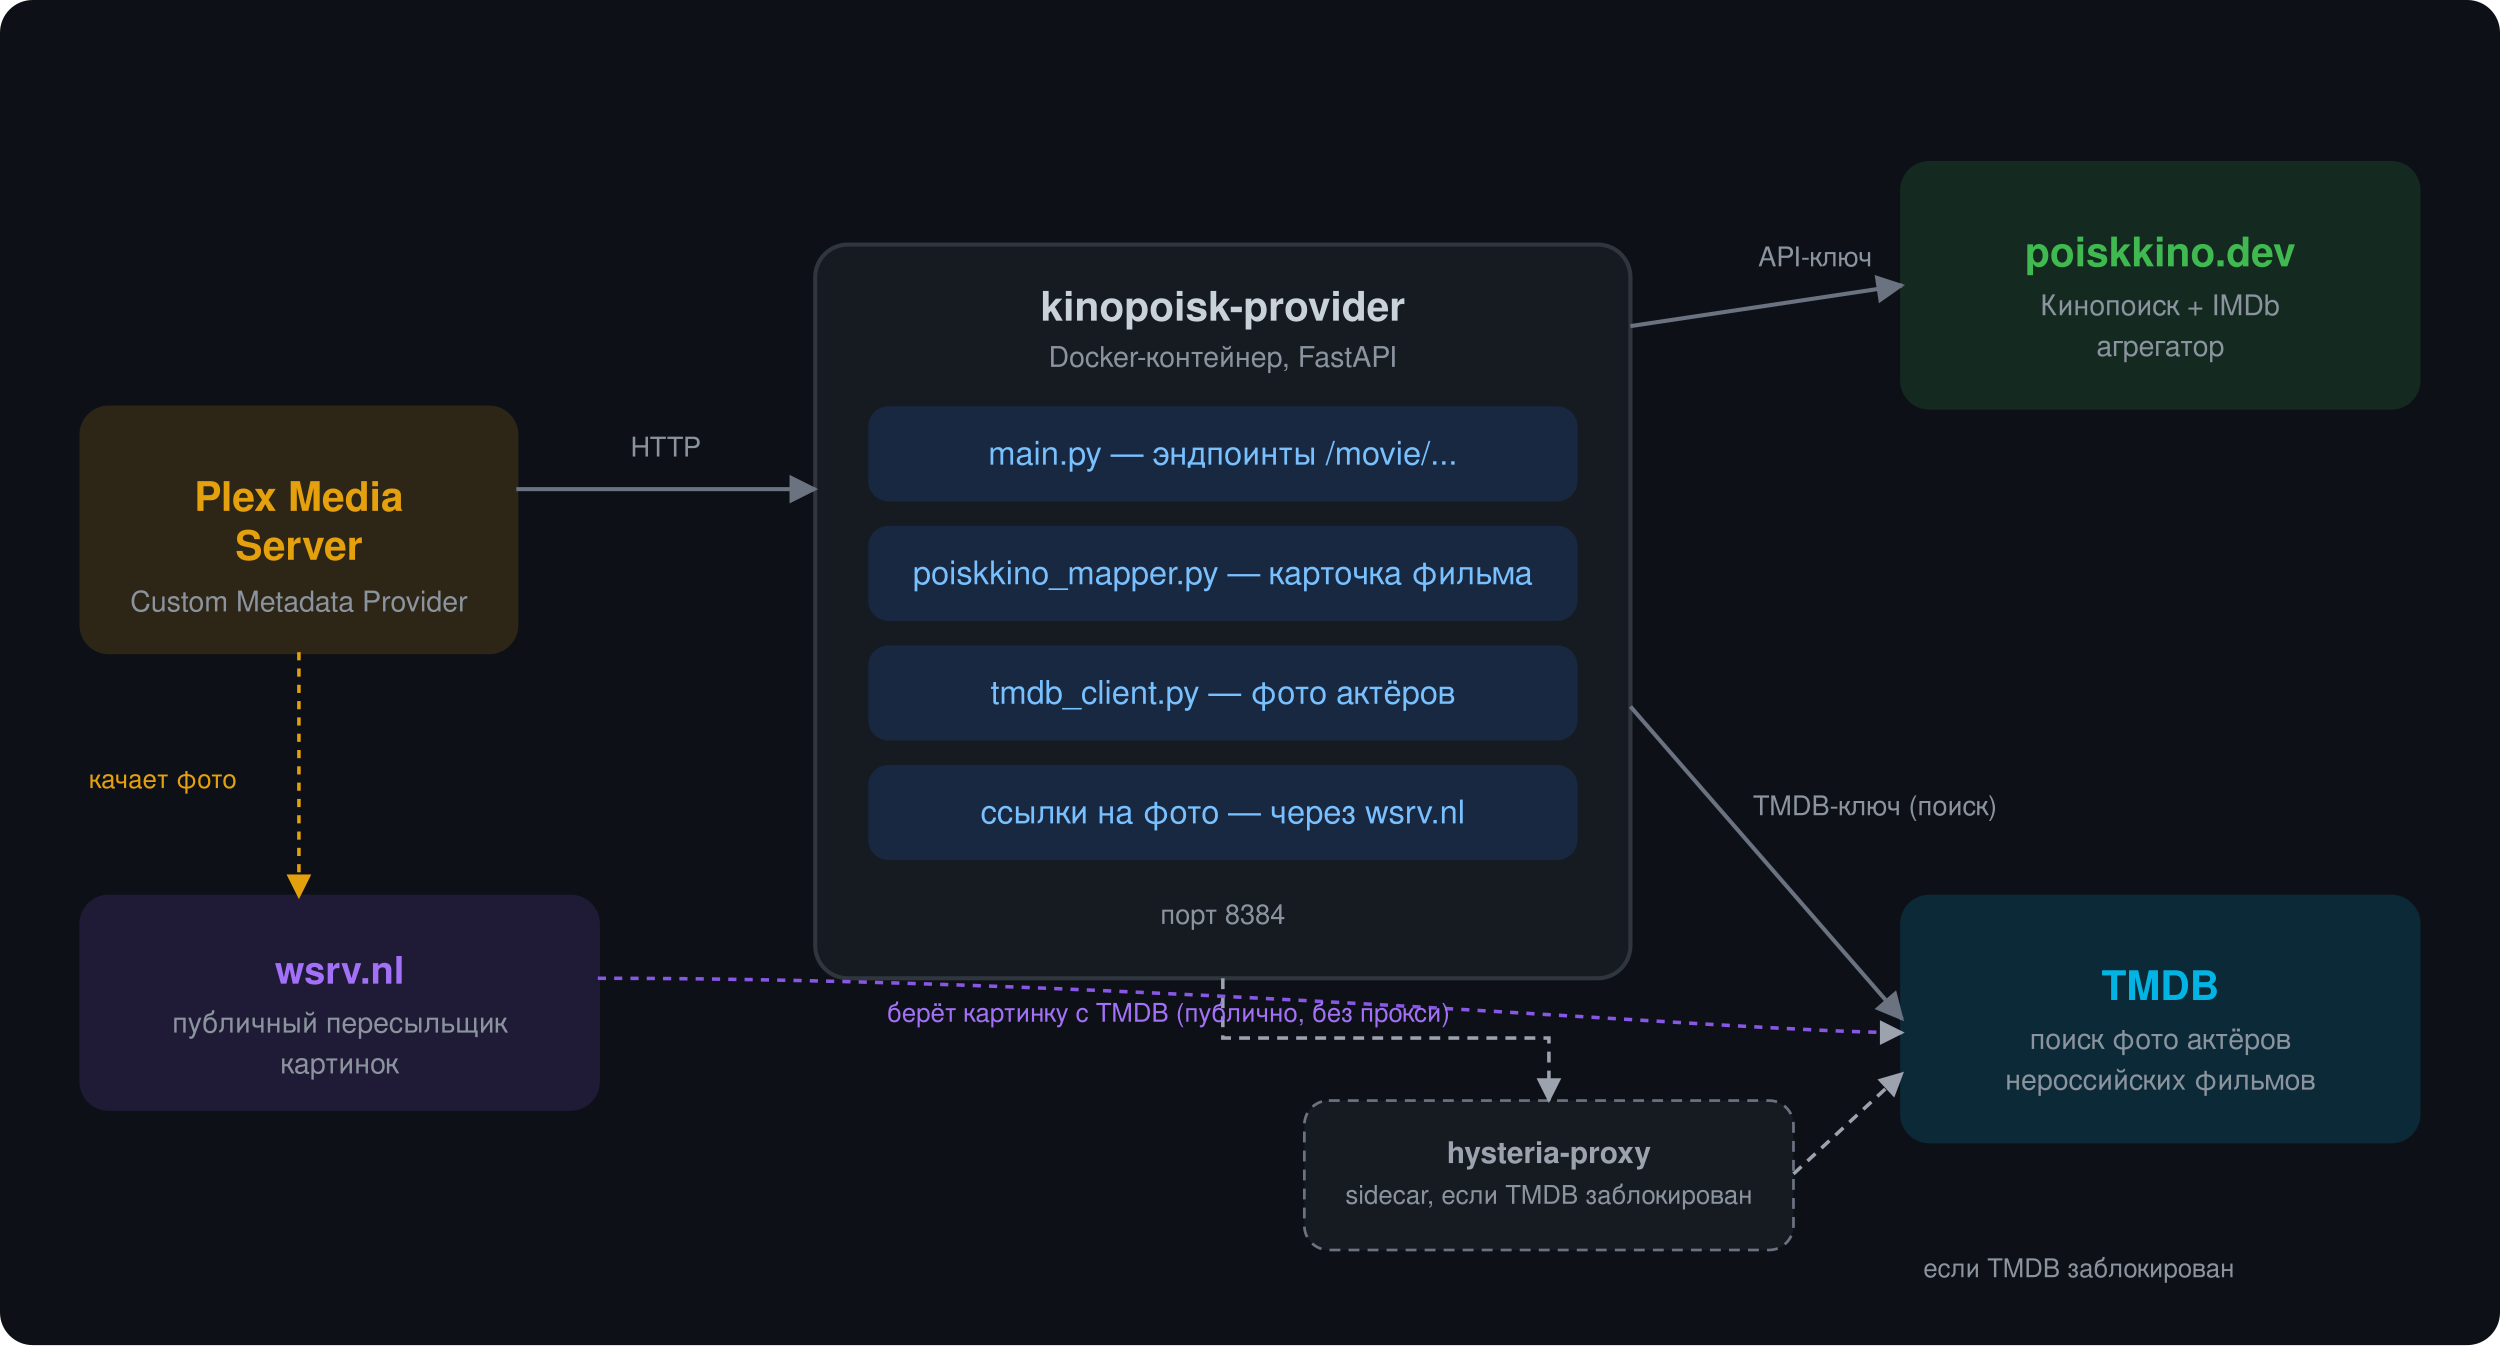
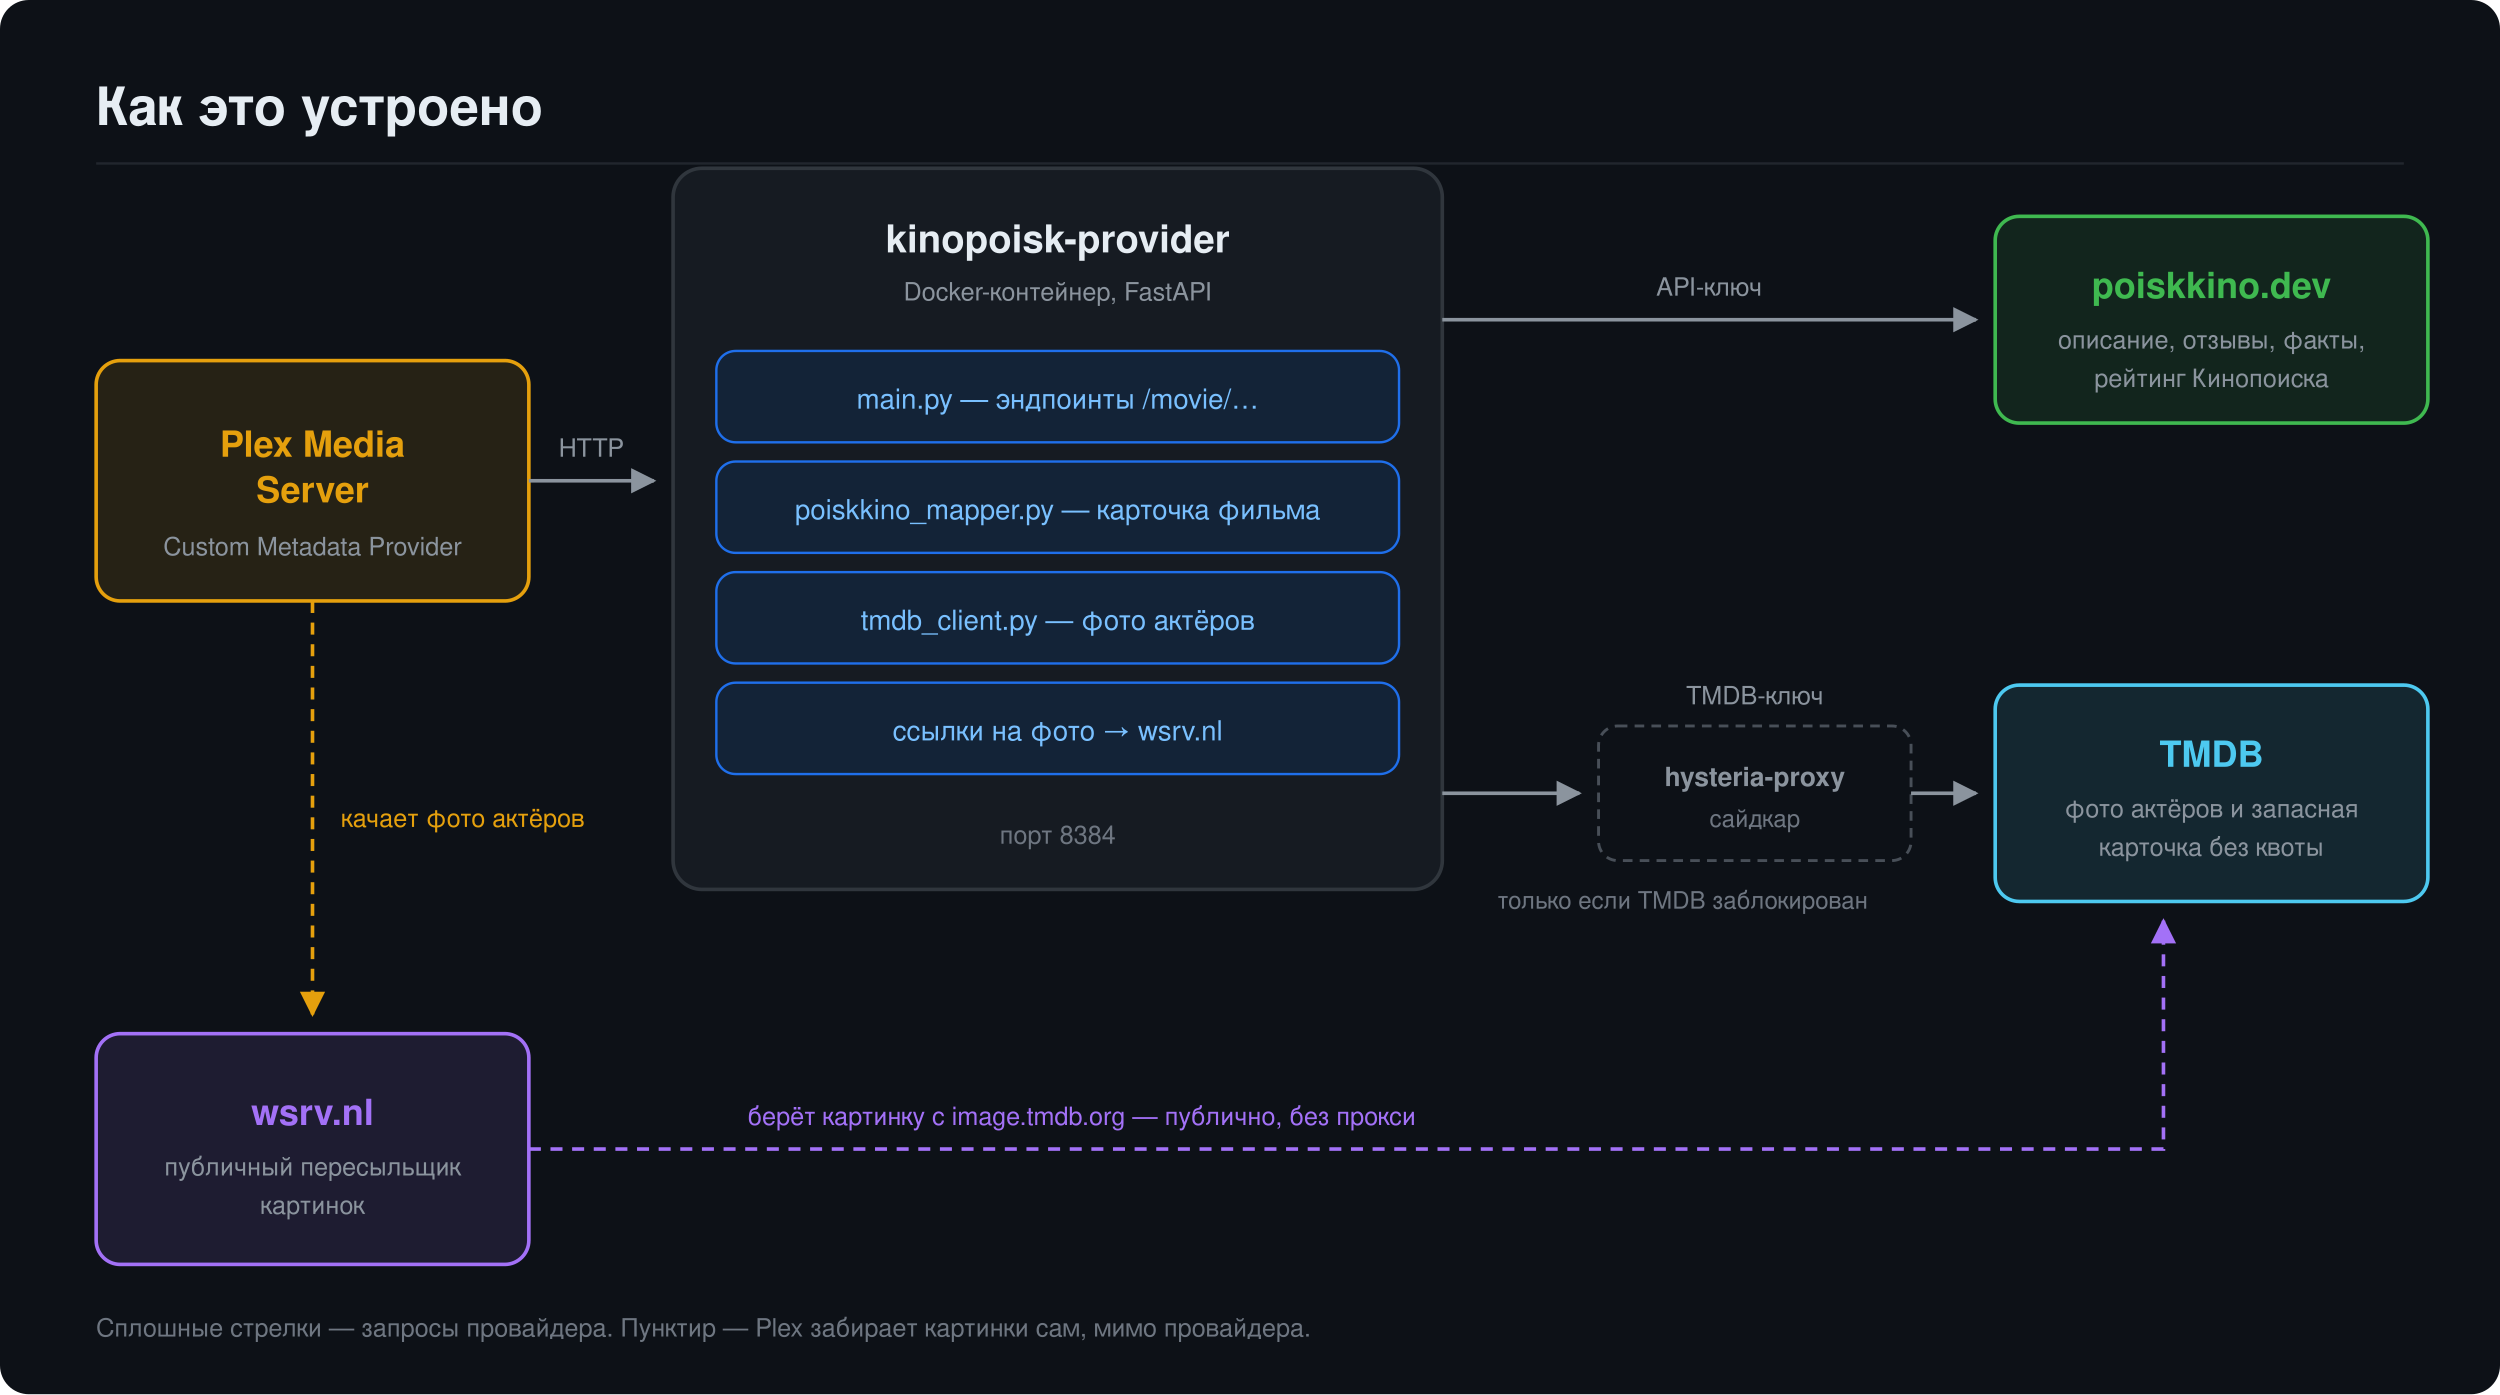
- <svg xmlns="http://www.w3.org/2000/svg" viewBox="0 0 920 495" font-family="-apple-system,BlinkMacSystemFont,'Segoe UI',Helvetica,Arial,sans-serif">
+ <svg xmlns="http://www.w3.org/2000/svg" viewBox="0 0 1040 580" font-family="-apple-system,BlinkMacSystemFont,'Segoe UI',Helvetica,Arial,sans-serif">
  <defs>
-     <marker id="arrow" viewBox="0 0 10 10" refX="9" refY="5" markerWidth="7" markerHeight="7" orient="auto-start-reverse">
-       <path d="M0,0 L10,5 L0,10 z" fill="#6b7280" />
+     <marker id="a" viewBox="0 0 10 10" refX="9" refY="5" markerWidth="7" markerHeight="7" orient="auto-start-reverse">
+       <path d="M0,0 L10,5 L0,10 z" fill="#8b949e" />
    </marker>
-     <marker id="arrowDashed" viewBox="0 0 10 10" refX="9" refY="5" markerWidth="7" markerHeight="7" orient="auto-start-reverse">
-       <path d="M0,0 L10,5 L0,10 z" fill="#9ca3af" />
-     </marker>
-     <marker id="arrowAmber" viewBox="0 0 10 10" refX="9" refY="5" markerWidth="7" markerHeight="7" orient="auto-start-reverse">
+     <marker id="aAmber" viewBox="0 0 10 10" refX="9" refY="5" markerWidth="7" markerHeight="7" orient="auto-start-reverse">
      <path d="M0,0 L10,5 L0,10 z" fill="#e5a00d" />
    </marker>
+     <marker id="aPurple" viewBox="0 0 10 10" refX="9" refY="5" markerWidth="7" markerHeight="7" orient="auto-start-reverse">
+       <path d="M0,0 L10,5 L0,10 z" fill="#a371f7" />
+     </marker>
  </defs>
-   <rect x="0" y="0" width="920" height="495" fill="#0d1117" rx="12" />
-   <rect x="30" y="150" width="160" height="90" rx="10" fill="#e5a00d" opacity="0.15" stroke="#e5a00d" stroke-width="1.5" />
-   <text x="110" y="188" text-anchor="middle" fill="#e5a00d" font-size="15" font-weight="700">Plex Media</text>
-   <text x="110" y="206" text-anchor="middle" fill="#e5a00d" font-size="15" font-weight="700">Server</text>
-   <text x="110" y="225" text-anchor="middle" fill="#8b949e" font-size="10.5">Custom Metadata Provider</text>
-   <rect x="300" y="90" width="300" height="270" rx="12" fill="#161b22" stroke="#30363d" stroke-width="1.5" />
-   <text x="450" y="118" text-anchor="middle" fill="#c9d1d9" font-size="15" font-weight="700">kinopoisk-provider</text>
-   <text x="450" y="135" text-anchor="middle" fill="#8b949e" font-size="10.5">Docker-контейнер, FastAPI</text>
-   <rect x="320" y="150" width="260" height="34" rx="7" fill="#1f6feb" opacity="0.15" stroke="#1f6feb" stroke-width="1" />
-   <text x="450" y="171" text-anchor="middle" fill="#79c0ff" font-size="12">main.py — эндпоинты /movie/...</text>
-   <rect x="320" y="194" width="260" height="34" rx="7" fill="#1f6feb" opacity="0.15" stroke="#1f6feb" stroke-width="1" />
-   <text x="450" y="215" text-anchor="middle" fill="#79c0ff" font-size="12">poiskkino_mapper.py — карточка фильма</text>
-   <rect x="320" y="238" width="260" height="34" rx="7" fill="#1f6feb" opacity="0.15" stroke="#1f6feb" stroke-width="1" />
-   <text x="450" y="259" text-anchor="middle" fill="#79c0ff" font-size="12">tmdb_client.py — фото актёров</text>
-   <rect x="320" y="282" width="260" height="34" rx="7" fill="#1f6feb" opacity="0.15" stroke="#1f6feb" stroke-width="1" />
-   <text x="450" y="303" text-anchor="middle" fill="#79c0ff" font-size="12">ссылки на фото — через wsrv.nl</text>
-   <text x="450" y="340" text-anchor="middle" fill="#8b949e" font-size="10">порт 8384</text>
-   <rect x="700" y="60" width="190" height="90" rx="10" fill="#3fb950" opacity="0.15" stroke="#3fb950" stroke-width="1.5" />
-   <text x="795" y="98" text-anchor="middle" fill="#3fb950" font-size="15" font-weight="700">poiskkino.dev</text>
-   <text x="795" y="116" text-anchor="middle" fill="#8b949e" font-size="10.5">Кинопоиск + IMDb</text>
-   <text x="795" y="131" text-anchor="middle" fill="#8b949e" font-size="10.5">агрегатор</text>
-   <rect x="700" y="330" width="190" height="90" rx="10" fill="#01b4e4" opacity="0.15" stroke="#01b4e4" stroke-width="1.5" />
-   <text x="795" y="368" text-anchor="middle" fill="#01b4e4" font-size="15" font-weight="700">TMDB</text>
-   <text x="795" y="386" text-anchor="middle" fill="#8b949e" font-size="10.5">поиск фото актёров</text>
-   <text x="795" y="401" text-anchor="middle" fill="#8b949e" font-size="10.5">нероссийских фильмов</text>
-   <rect x="480" y="405" width="180" height="55" rx="9" fill="#161b22" stroke="#6b7280" stroke-width="1" stroke-dasharray="4 3" />
-   <text x="570" y="428" text-anchor="middle" fill="#9ca3af" font-size="11" font-weight="600">hysteria-proxy</text>
-   <text x="570" y="443" text-anchor="middle" fill="#8b949e" font-size="9.5">sidecar, если TMDB заблокирован</text>
-   <path d="M190,180 L300,180" stroke="#6b7280" stroke-width="1.5" fill="none" marker-end="url(#arrow)" />
-   <text x="245" y="168" text-anchor="middle" fill="#8b949e" font-size="10">HTTP</text>
-   <path d="M600,120 L700,105" stroke="#6b7280" stroke-width="1.5" fill="none" marker-end="url(#arrow)" />
-   <text x="668" y="98" text-anchor="middle" fill="#8b949e" font-size="10">API-ключ</text>
-   <path d="M600,260 L700,375" stroke="#6b7280" stroke-width="1.5" fill="none" marker-end="url(#arrow)" />
-   <text x="690" y="300" text-anchor="middle" fill="#8b949e" font-size="10">TMDB-ключ (поиск)</text>
-   <path d="M450,360 L450,382 L570,382 L570,405" stroke="#9ca3af" stroke-width="1.3" fill="none" stroke-dasharray="4 3" marker-end="url(#arrowDashed)" />
-   <path d="M660,432 L700,395" stroke="#9ca3af" stroke-width="1.3" fill="none" stroke-dasharray="4 3" marker-end="url(#arrowDashed)" />
-   <text x="765" y="470" text-anchor="middle" fill="#8b949e" font-size="9.5">если TMDB заблокирован</text>
-   <rect x="30" y="330" width="190" height="78" rx="10" fill="#8957e5" opacity="0.15" stroke="#8957e5" stroke-width="1.5" />
-   <text x="125" y="362" text-anchor="middle" fill="#a371f7" font-size="14" font-weight="700">wsrv.nl</text>
-   <text x="125" y="380" text-anchor="middle" fill="#8b949e" font-size="10.5">публичный пересыльщик</text>
-   <text x="125" y="395" text-anchor="middle" fill="#8b949e" font-size="10.5">картинок</text>
-   <path d="M110,240 L110,330" stroke="#e5a00d" stroke-width="1.3" fill="none" stroke-dasharray="3 3" marker-end="url(#arrowAmber)" />
-   <text x="60" y="290" text-anchor="middle" fill="#e5a00d" font-size="9.5">качает фото</text>
-   <path d="M220,360 C 420,360 640,380 700,380" stroke="#8957e5" stroke-width="1.3" fill="none" stroke-dasharray="3 3" marker-end="url(#arrowDashed)" />
-   <text x="430" y="376" text-anchor="middle" fill="#a371f7" font-size="9.5">берёт картинку с TMDB (публично, без прокси)</text>
+   <rect x="0" y="0" width="1040" height="580" fill="#0d1117" rx="12" />
+   <text x="40" y="52" fill="#e6edf3" font-size="22" font-weight="700">Как это устроено</text>
+   <line x1="40" y1="68" x2="1000" y2="68" stroke="#21262d" stroke-width="1" />
+   <rect x="40" y="150" width="180" height="100" rx="10" fill="#e5a00d" fill-opacity="0.12" stroke="#e5a00d" stroke-width="1.5" />
+   <text x="130" y="190" text-anchor="middle" fill="#e5a00d" font-size="15" font-weight="700">Plex Media</text>
+   <text x="130" y="209" text-anchor="middle" fill="#e5a00d" font-size="15" font-weight="700">Server</text>
+   <text x="130" y="231" text-anchor="middle" fill="#8b949e" font-size="10.5">Custom Metadata Provider</text>
+   <rect x="280" y="70" width="320" height="300" rx="12" fill="#161b22" stroke="#30363d" stroke-width="1.5" />
+   <text x="440" y="105" text-anchor="middle" fill="#e6edf3" font-size="16" font-weight="700">kinopoisk-provider</text>
+   <text x="440" y="125" text-anchor="middle" fill="#8b949e" font-size="10.5">Docker-контейнер, FastAPI</text>
+   <rect x="298" y="146" width="284" height="38" rx="8" fill="#132337" stroke="#1f6feb" stroke-width="1" />
+   <text x="440" y="170" text-anchor="middle" fill="#79c0ff" font-size="11.5">main.py — эндпоинты /movie/…</text>
+   <rect x="298" y="192" width="284" height="38" rx="8" fill="#132337" stroke="#1f6feb" stroke-width="1" />
+   <text x="440" y="216" text-anchor="middle" fill="#79c0ff" font-size="11.5">poiskkino_mapper.py — карточка фильма</text>
+   <rect x="298" y="238" width="284" height="38" rx="8" fill="#132337" stroke="#1f6feb" stroke-width="1" />
+   <text x="440" y="262" text-anchor="middle" fill="#79c0ff" font-size="11.5">tmdb_client.py — фото актёров</text>
+   <rect x="298" y="284" width="284" height="38" rx="8" fill="#132337" stroke="#1f6feb" stroke-width="1" />
+   <text x="440" y="308" text-anchor="middle" fill="#79c0ff" font-size="11.5">ссылки на фото → wsrv.nl</text>
+   <text x="440" y="351" text-anchor="middle" fill="#6e7681" font-size="10.5">порт 8384</text>
+   <rect x="830" y="90" width="180" height="86" rx="10" fill="#3fb950" fill-opacity="0.12" stroke="#3fb950" stroke-width="1.5" />
+   <text x="920" y="124" text-anchor="middle" fill="#3fb950" font-size="15" font-weight="700">poiskkino.dev</text>
+   <text x="920" y="145" text-anchor="middle" fill="#8b949e" font-size="10.5">описание, отзывы, факты,</text>
+   <text x="920" y="161" text-anchor="middle" fill="#8b949e" font-size="10.5">рейтинг Кинопоиска</text>
+   <rect x="830" y="285" width="180" height="90" rx="10" fill="#4dc9f0" fill-opacity="0.12" stroke="#4dc9f0" stroke-width="1.5" />
+   <text x="920" y="319" text-anchor="middle" fill="#4dc9f0" font-size="15" font-weight="700">TMDB</text>
+   <text x="920" y="340" text-anchor="middle" fill="#8b949e" font-size="10.5">фото актёров и запасная</text>
+   <text x="920" y="356" text-anchor="middle" fill="#8b949e" font-size="10.5">карточка без квоты</text>
+   <rect x="665" y="302" width="130" height="56" rx="8" fill="#0d1117" stroke="#484f58" stroke-width="1.2" stroke-dasharray="4 3" />
+   <text x="730" y="327" text-anchor="middle" fill="#8b949e" font-size="11" font-weight="600">hysteria-proxy</text>
+   <text x="730" y="344" text-anchor="middle" fill="#6e7681" font-size="10">сайдкар</text>
+   <text x="700" y="378" text-anchor="middle" fill="#6e7681" font-size="10">только если TMDB заблокирован</text>
+   <rect x="40" y="430" width="180" height="96" rx="10" fill="#a371f7" fill-opacity="0.12" stroke="#a371f7" stroke-width="1.5" />
+   <text x="130" y="468" text-anchor="middle" fill="#a371f7" font-size="15" font-weight="700">wsrv.nl</text>
+   <text x="130" y="489" text-anchor="middle" fill="#8b949e" font-size="10.5">публичный пересыльщик</text>
+   <text x="130" y="505" text-anchor="middle" fill="#8b949e" font-size="10.5">картинок</text>
+   <line x1="220" y1="200" x2="272" y2="200" stroke="#8b949e" stroke-width="1.5" marker-end="url(#a)" />
+   <text x="246" y="190" text-anchor="middle" fill="#8b949e" font-size="10.5">HTTP</text>
+   <line x1="600" y1="133" x2="822" y2="133" stroke="#8b949e" stroke-width="1.5" marker-end="url(#a)" />
+   <text x="711" y="123" text-anchor="middle" fill="#8b949e" font-size="10.5">API-ключ</text>
+   <line x1="600" y1="330" x2="657" y2="330" stroke="#8b949e" stroke-width="1.5" marker-end="url(#a)" />
+   <line x1="795" y1="330" x2="822" y2="330" stroke="#8b949e" stroke-width="1.5" marker-end="url(#a)" />
+   <text x="730" y="293" text-anchor="middle" fill="#8b949e" font-size="10.5">TMDB-ключ</text>
+   <line x1="130" y1="250" x2="130" y2="422" stroke="#e5a00d" stroke-width="1.5" stroke-dasharray="5 4" marker-end="url(#aAmber)" />
+   <text x="142" y="344" fill="#e5a00d" font-size="10.5">качает фото актёров</text>
+   <path d="M220,478 H900 V383" fill="none" stroke="#a371f7" stroke-width="1.5" stroke-dasharray="5 4" marker-end="url(#aPurple)" />
+   <text x="450" y="468" text-anchor="middle" fill="#a371f7" font-size="10.5">берёт картинку с image.tmdb.org — публично, без прокси</text>
+   <text x="40" y="556" fill="#6e7681" font-size="10.5">Сплошные стрелки — запросы провайдера. Пунктир — Plex забирает картинки сам, мимо провайдера.</text>
</svg>
